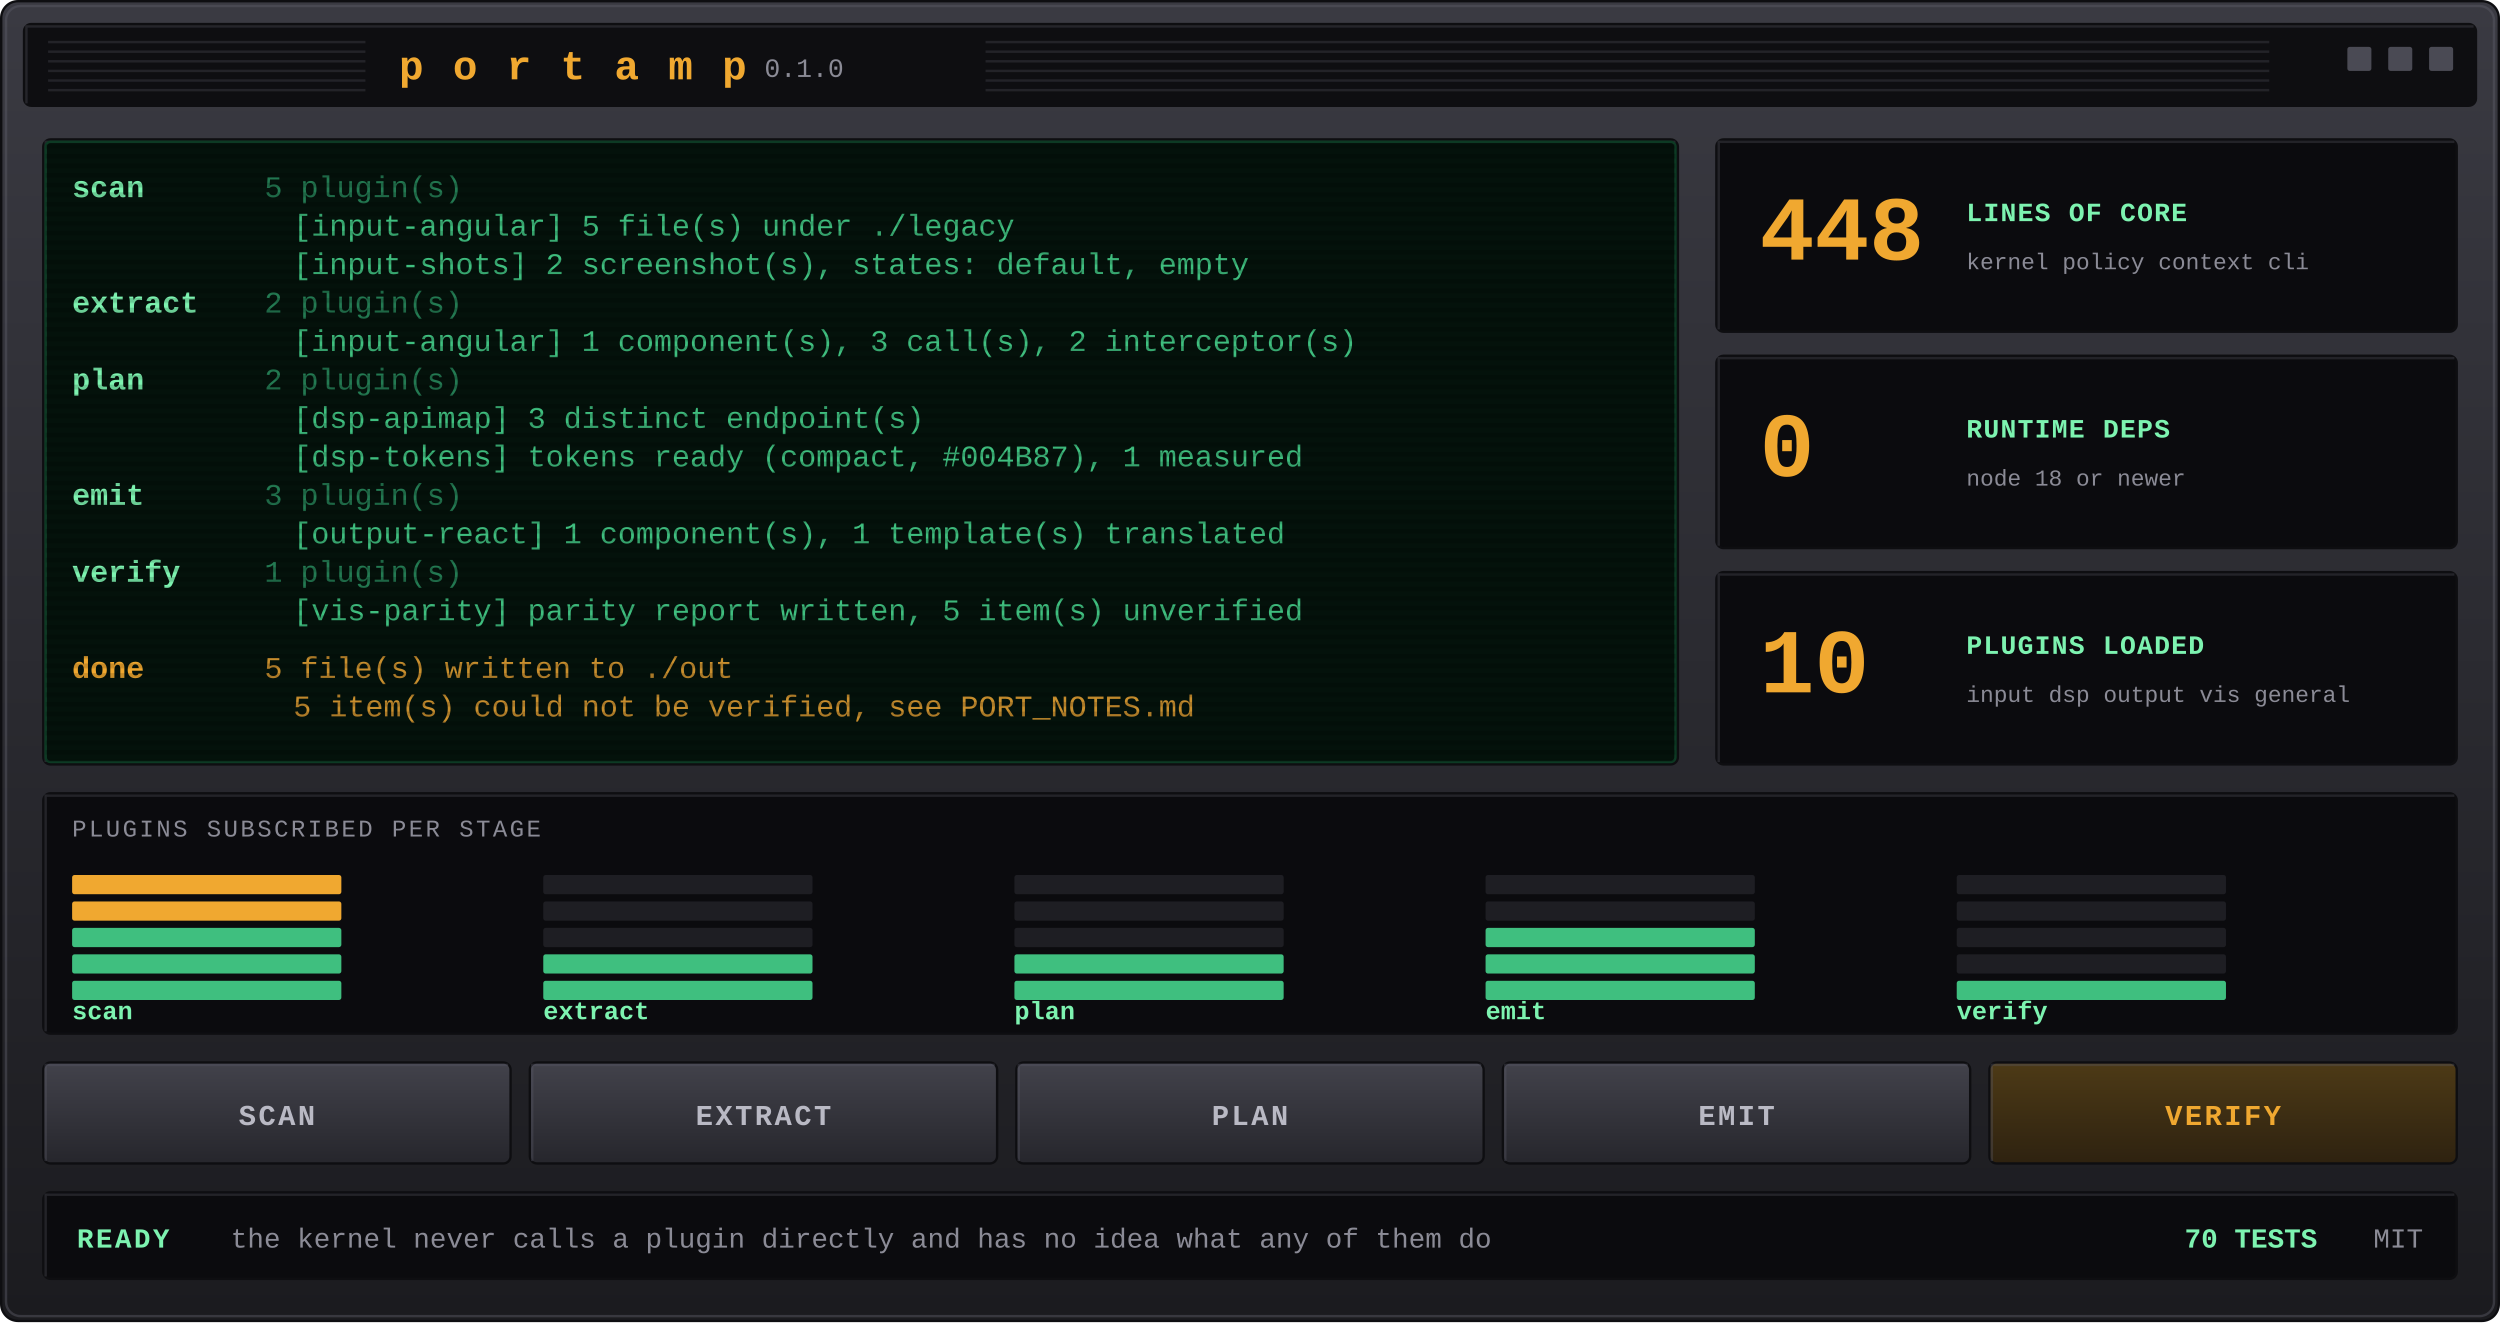
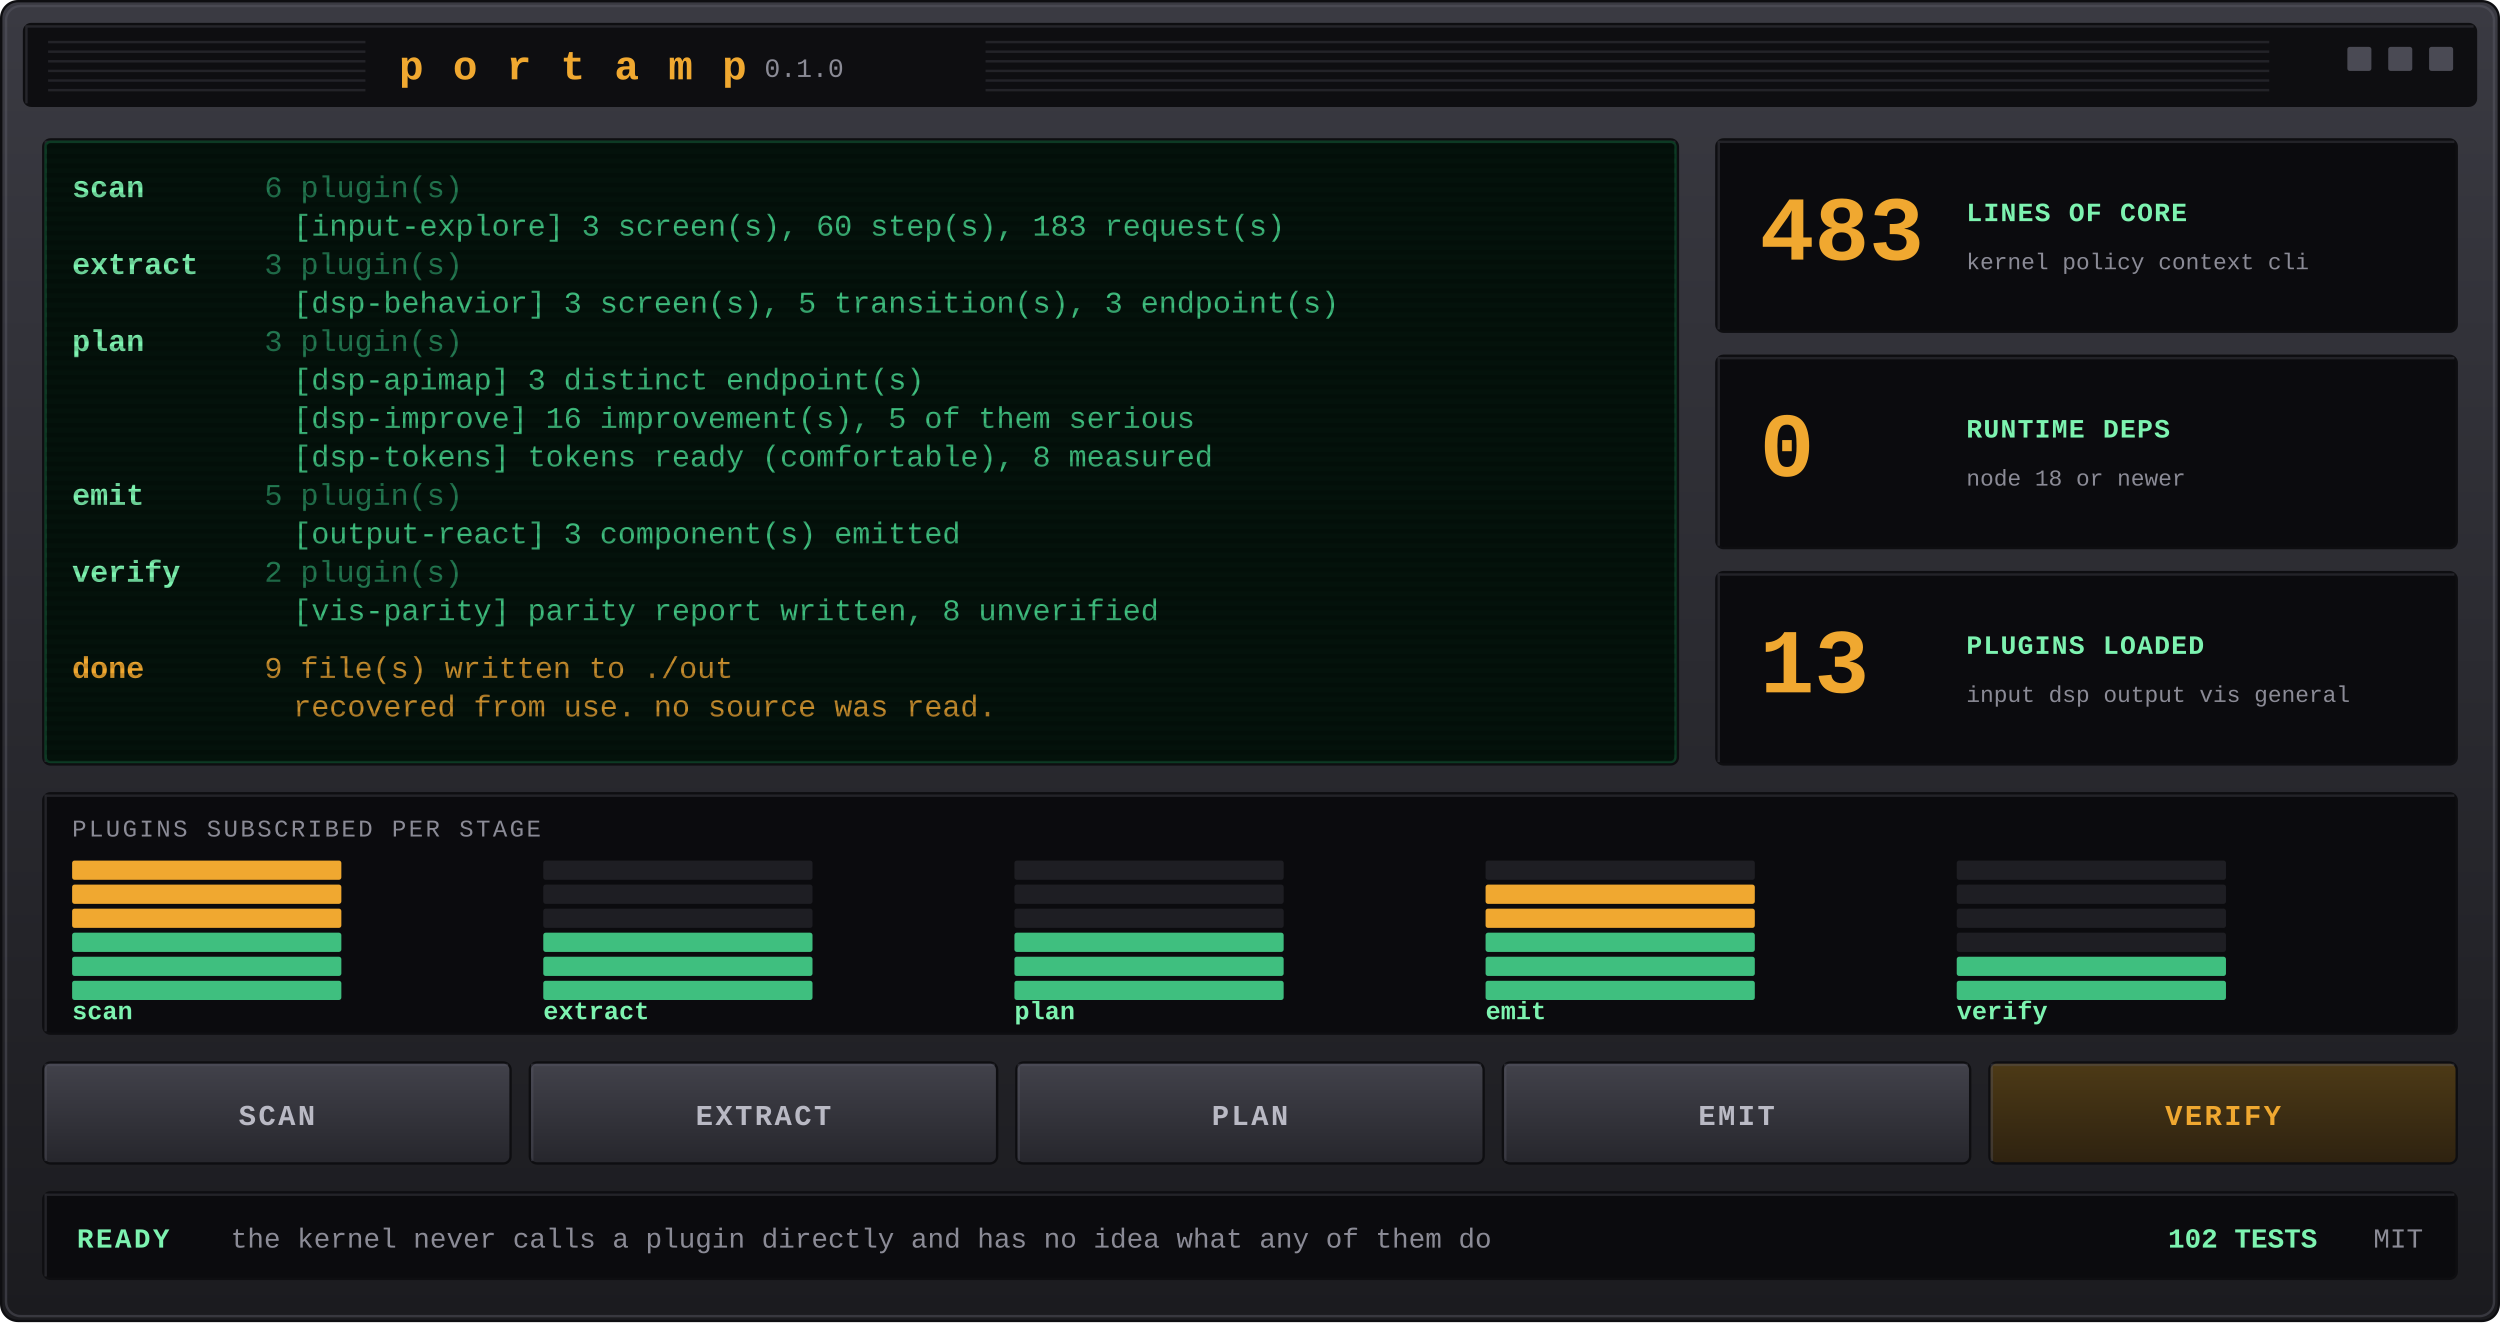
<svg xmlns="http://www.w3.org/2000/svg" viewBox="0 0 1040 550" width="1040" height="550" role="img" aria-label="A skinned console mockup for portamp showing a pipeline run, plugin meters and stage buttons">
  <defs>
    <linearGradient id="chassis" x1="0" y1="0" x2="0" y2="1">
      <stop offset="0" stop-color="#3a3a42" />
      <stop offset="1" stop-color="#1b1b1f" />
    </linearGradient>
    <linearGradient id="btn" x1="0" y1="0" x2="0" y2="1">
      <stop offset="0" stop-color="#42424b" />
      <stop offset="1" stop-color="#26262c" />
    </linearGradient>
    <linearGradient id="btnlit" x1="0" y1="0" x2="0" y2="1">
      <stop offset="0" stop-color="#4d3a16" />
      <stop offset="1" stop-color="#2e2210" />
    </linearGradient>
    <pattern id="scan" width="4" height="4" patternUnits="userSpaceOnUse">
      <rect width="4" height="2" fill="#000000" opacity="0.16" />
    </pattern>
  </defs>
  <rect x="0.5" y="0.5" width="1039" height="549" rx="7" fill="url(#chassis)" stroke="#0e0e11" />
  <rect x="2.5" y="2.5" width="1035" height="545" rx="6" fill="none" stroke="#5a5a66" opacity="0.45" />
  <rect x="10" y="10" width="1020" height="34" rx="3" fill="#0e0e11" stroke="#0e0e11" />
  <path d="M11 43 L11 11 L1029 11" fill="none" stroke="#5a5a66" opacity="0.3" />
  <rect x="20" y="17" width="132" height="1" fill="#5a5a66" opacity="0.28" />
  <rect x="410" y="17" width="534" height="1" fill="#5a5a66" opacity="0.28" />
  <rect x="20" y="21" width="132" height="1" fill="#5a5a66" opacity="0.28" />
  <rect x="410" y="21" width="534" height="1" fill="#5a5a66" opacity="0.28" />
  <rect x="20" y="25" width="132" height="1" fill="#5a5a66" opacity="0.28" />
  <rect x="410" y="25" width="534" height="1" fill="#5a5a66" opacity="0.28" />
  <rect x="20" y="29" width="132" height="1" fill="#5a5a66" opacity="0.28" />
  <rect x="410" y="29" width="534" height="1" fill="#5a5a66" opacity="0.28" />
  <rect x="20" y="33" width="132" height="1" fill="#5a5a66" opacity="0.28" />
  <rect x="410" y="33" width="534" height="1" fill="#5a5a66" opacity="0.28" />
  <rect x="20" y="37" width="132" height="1" fill="#5a5a66" opacity="0.28" />
  <rect x="410" y="37" width="534" height="1" fill="#5a5a66" opacity="0.28" />
  <text x="166" y="33" font-family="ui-monospace, SFMono-Regular, Menlo, Consolas, 'Liberation Mono', monospace" font-size="17" font-weight="bold" fill="#f0a830" text-anchor="start" letter-spacing="1">p o r t a m p</text>
  <text x="318" y="32" font-family="ui-monospace, SFMono-Regular, Menlo, Consolas, 'Liberation Mono', monospace" font-size="11" font-weight="normal" fill="#8b8b96" text-anchor="start">0.1.0</text>
  <rect x="1010" y="19" width="11" height="11" rx="1.5" fill="#4a4a54" stroke="#0e0e11" />
  <rect x="993" y="19" width="11" height="11" rx="1.5" fill="#4a4a54" stroke="#0e0e11" />
  <rect x="976" y="19" width="11" height="11" rx="1.5" fill="#4a4a54" stroke="#0e0e11" />
  <rect x="18" y="58" width="680" height="260" rx="3" fill="#04120b" stroke="#0e0e11" />
  <path d="M19 317 L19 59 L697 59" fill="none" stroke="#5a5a66" opacity="0.3" />
  <rect x="19" y="59" width="678" height="258" rx="2" fill="none" stroke="#0d3a24" />
  <text x="30" y="82" font-family="ui-monospace, SFMono-Regular, Menlo, Consolas, 'Liberation Mono', monospace" font-size="12.5" font-weight="bold" fill="#7df3b0" text-anchor="start">scan</text>
-   <text x="110" y="82" font-family="ui-monospace, SFMono-Regular, Menlo, Consolas, 'Liberation Mono', monospace" font-size="12.5" font-weight="normal" fill="#237a52" text-anchor="start">5 plugin(s)</text>
-   <text x="122" y="98" font-family="ui-monospace, SFMono-Regular, Menlo, Consolas, 'Liberation Mono', monospace" font-size="12.5" font-weight="normal" fill="#3fbf7f" text-anchor="start">[input-angular]  5 file(s) under ./legacy</text>
-   <text x="122" y="114" font-family="ui-monospace, SFMono-Regular, Menlo, Consolas, 'Liberation Mono', monospace" font-size="12.5" font-weight="normal" fill="#3fbf7f" text-anchor="start">[input-shots]    2 screenshot(s), states: default, empty</text>
-   <text x="30" y="130" font-family="ui-monospace, SFMono-Regular, Menlo, Consolas, 'Liberation Mono', monospace" font-size="12.5" font-weight="bold" fill="#7df3b0" text-anchor="start">extract</text>
-   <text x="110" y="130" font-family="ui-monospace, SFMono-Regular, Menlo, Consolas, 'Liberation Mono', monospace" font-size="12.5" font-weight="normal" fill="#237a52" text-anchor="start">2 plugin(s)</text>
-   <text x="122" y="146" font-family="ui-monospace, SFMono-Regular, Menlo, Consolas, 'Liberation Mono', monospace" font-size="12.5" font-weight="normal" fill="#3fbf7f" text-anchor="start">[input-angular]  1 component(s), 3 call(s), 2 interceptor(s)</text>
-   <text x="30" y="162" font-family="ui-monospace, SFMono-Regular, Menlo, Consolas, 'Liberation Mono', monospace" font-size="12.5" font-weight="bold" fill="#7df3b0" text-anchor="start">plan</text>
-   <text x="110" y="162" font-family="ui-monospace, SFMono-Regular, Menlo, Consolas, 'Liberation Mono', monospace" font-size="12.5" font-weight="normal" fill="#237a52" text-anchor="start">2 plugin(s)</text>
-   <text x="122" y="178" font-family="ui-monospace, SFMono-Regular, Menlo, Consolas, 'Liberation Mono', monospace" font-size="12.5" font-weight="normal" fill="#3fbf7f" text-anchor="start">[dsp-apimap]     3 distinct endpoint(s)</text>
-   <text x="122" y="194" font-family="ui-monospace, SFMono-Regular, Menlo, Consolas, 'Liberation Mono', monospace" font-size="12.5" font-weight="normal" fill="#3fbf7f" text-anchor="start">[dsp-tokens]     tokens ready (compact, #004B87), 1 measured</text>
+   <text x="110" y="82" font-family="ui-monospace, SFMono-Regular, Menlo, Consolas, 'Liberation Mono', monospace" font-size="12.5" font-weight="normal" fill="#237a52" text-anchor="start">6 plugin(s)</text>
+   <text x="122" y="98" font-family="ui-monospace, SFMono-Regular, Menlo, Consolas, 'Liberation Mono', monospace" font-size="12.5" font-weight="normal" fill="#3fbf7f" text-anchor="start">[input-explore]  3 screen(s), 60 step(s), 183 request(s)</text>
+   <text x="30" y="114" font-family="ui-monospace, SFMono-Regular, Menlo, Consolas, 'Liberation Mono', monospace" font-size="12.5" font-weight="bold" fill="#7df3b0" text-anchor="start">extract</text>
+   <text x="110" y="114" font-family="ui-monospace, SFMono-Regular, Menlo, Consolas, 'Liberation Mono', monospace" font-size="12.5" font-weight="normal" fill="#237a52" text-anchor="start">3 plugin(s)</text>
+   <text x="122" y="130" font-family="ui-monospace, SFMono-Regular, Menlo, Consolas, 'Liberation Mono', monospace" font-size="12.5" font-weight="normal" fill="#3fbf7f" text-anchor="start">[dsp-behavior]   3 screen(s), 5 transition(s), 3 endpoint(s)</text>
+   <text x="30" y="146" font-family="ui-monospace, SFMono-Regular, Menlo, Consolas, 'Liberation Mono', monospace" font-size="12.5" font-weight="bold" fill="#7df3b0" text-anchor="start">plan</text>
+   <text x="110" y="146" font-family="ui-monospace, SFMono-Regular, Menlo, Consolas, 'Liberation Mono', monospace" font-size="12.5" font-weight="normal" fill="#237a52" text-anchor="start">3 plugin(s)</text>
+   <text x="122" y="162" font-family="ui-monospace, SFMono-Regular, Menlo, Consolas, 'Liberation Mono', monospace" font-size="12.5" font-weight="normal" fill="#3fbf7f" text-anchor="start">[dsp-apimap]     3 distinct endpoint(s)</text>
+   <text x="122" y="178" font-family="ui-monospace, SFMono-Regular, Menlo, Consolas, 'Liberation Mono', monospace" font-size="12.5" font-weight="normal" fill="#3fbf7f" text-anchor="start">[dsp-improve]    16 improvement(s), 5 of them serious</text>
+   <text x="122" y="194" font-family="ui-monospace, SFMono-Regular, Menlo, Consolas, 'Liberation Mono', monospace" font-size="12.5" font-weight="normal" fill="#3fbf7f" text-anchor="start">[dsp-tokens]     tokens ready (comfortable), 8 measured</text>
  <text x="30" y="210" font-family="ui-monospace, SFMono-Regular, Menlo, Consolas, 'Liberation Mono', monospace" font-size="12.5" font-weight="bold" fill="#7df3b0" text-anchor="start">emit</text>
-   <text x="110" y="210" font-family="ui-monospace, SFMono-Regular, Menlo, Consolas, 'Liberation Mono', monospace" font-size="12.5" font-weight="normal" fill="#237a52" text-anchor="start">3 plugin(s)</text>
-   <text x="122" y="226" font-family="ui-monospace, SFMono-Regular, Menlo, Consolas, 'Liberation Mono', monospace" font-size="12.5" font-weight="normal" fill="#3fbf7f" text-anchor="start">[output-react]   1 component(s), 1 template(s) translated</text>
+   <text x="110" y="210" font-family="ui-monospace, SFMono-Regular, Menlo, Consolas, 'Liberation Mono', monospace" font-size="12.5" font-weight="normal" fill="#237a52" text-anchor="start">5 plugin(s)</text>
+   <text x="122" y="226" font-family="ui-monospace, SFMono-Regular, Menlo, Consolas, 'Liberation Mono', monospace" font-size="12.5" font-weight="normal" fill="#3fbf7f" text-anchor="start">[output-react]   3 component(s) emitted</text>
  <text x="30" y="242" font-family="ui-monospace, SFMono-Regular, Menlo, Consolas, 'Liberation Mono', monospace" font-size="12.5" font-weight="bold" fill="#7df3b0" text-anchor="start">verify</text>
-   <text x="110" y="242" font-family="ui-monospace, SFMono-Regular, Menlo, Consolas, 'Liberation Mono', monospace" font-size="12.5" font-weight="normal" fill="#237a52" text-anchor="start">1 plugin(s)</text>
-   <text x="122" y="258" font-family="ui-monospace, SFMono-Regular, Menlo, Consolas, 'Liberation Mono', monospace" font-size="12.5" font-weight="normal" fill="#3fbf7f" text-anchor="start">[vis-parity]     parity report written, 5 item(s) unverified</text>
+   <text x="110" y="242" font-family="ui-monospace, SFMono-Regular, Menlo, Consolas, 'Liberation Mono', monospace" font-size="12.5" font-weight="normal" fill="#237a52" text-anchor="start">2 plugin(s)</text>
+   <text x="122" y="258" font-family="ui-monospace, SFMono-Regular, Menlo, Consolas, 'Liberation Mono', monospace" font-size="12.5" font-weight="normal" fill="#3fbf7f" text-anchor="start">[vis-parity]     parity report written, 8 unverified</text>
  <text x="30" y="282" font-family="ui-monospace, SFMono-Regular, Menlo, Consolas, 'Liberation Mono', monospace" font-size="12.5" font-weight="bold" fill="#f0a830" text-anchor="start">done</text>
-   <text x="110" y="282" font-family="ui-monospace, SFMono-Regular, Menlo, Consolas, 'Liberation Mono', monospace" font-size="12.5" font-weight="normal" fill="#c98f2e" text-anchor="start">5 file(s) written to ./out</text>
-   <text x="122" y="298" font-family="ui-monospace, SFMono-Regular, Menlo, Consolas, 'Liberation Mono', monospace" font-size="12.5" font-weight="normal" fill="#c98f2e" text-anchor="start">5 item(s) could not be verified, see PORT_NOTES.md</text>
+   <text x="110" y="282" font-family="ui-monospace, SFMono-Regular, Menlo, Consolas, 'Liberation Mono', monospace" font-size="12.5" font-weight="normal" fill="#c98f2e" text-anchor="start">9 file(s) written to ./out</text>
+   <text x="122" y="298" font-family="ui-monospace, SFMono-Regular, Menlo, Consolas, 'Liberation Mono', monospace" font-size="12.5" font-weight="normal" fill="#c98f2e" text-anchor="start">recovered from use. no source was read.</text>
  <rect x="19" y="59" width="678" height="258" rx="2" fill="url(#scan)" />
  <rect x="714" y="58" width="308" height="80" rx="3" fill="#0b0b0e" stroke="#0e0e11" />
  <path d="M715 137 L715 59 L1021 59" fill="none" stroke="#5a5a66" opacity="0.3" />
-   <text x="732" y="108" font-family="ui-monospace, SFMono-Regular, Menlo, Consolas, 'Liberation Mono', monospace" font-size="38" font-weight="bold" fill="#f0a830" text-anchor="start">448</text>
+   <text x="732" y="108" font-family="ui-monospace, SFMono-Regular, Menlo, Consolas, 'Liberation Mono', monospace" font-size="38" font-weight="bold" fill="#f0a830" text-anchor="start">483</text>
  <text x="818" y="92" font-family="ui-monospace, SFMono-Regular, Menlo, Consolas, 'Liberation Mono', monospace" font-size="11" font-weight="bold" fill="#7df3b0" text-anchor="start" letter-spacing="0.5">LINES OF CORE</text>
  <text x="818" y="112" font-family="ui-monospace, SFMono-Regular, Menlo, Consolas, 'Liberation Mono', monospace" font-size="9.5" font-weight="normal" fill="#8b8b96" text-anchor="start">kernel policy context cli</text>
  <rect x="714" y="148" width="308" height="80" rx="3" fill="#0b0b0e" stroke="#0e0e11" />
  <path d="M715 227 L715 149 L1021 149" fill="none" stroke="#5a5a66" opacity="0.3" />
  <text x="732" y="198" font-family="ui-monospace, SFMono-Regular, Menlo, Consolas, 'Liberation Mono', monospace" font-size="38" font-weight="bold" fill="#f0a830" text-anchor="start">0</text>
  <text x="818" y="182" font-family="ui-monospace, SFMono-Regular, Menlo, Consolas, 'Liberation Mono', monospace" font-size="11" font-weight="bold" fill="#7df3b0" text-anchor="start" letter-spacing="0.5">RUNTIME DEPS</text>
  <text x="818" y="202" font-family="ui-monospace, SFMono-Regular, Menlo, Consolas, 'Liberation Mono', monospace" font-size="9.5" font-weight="normal" fill="#8b8b96" text-anchor="start">node 18 or newer</text>
  <rect x="714" y="238" width="308" height="80" rx="3" fill="#0b0b0e" stroke="#0e0e11" />
  <path d="M715 317 L715 239 L1021 239" fill="none" stroke="#5a5a66" opacity="0.3" />
-   <text x="732" y="288" font-family="ui-monospace, SFMono-Regular, Menlo, Consolas, 'Liberation Mono', monospace" font-size="38" font-weight="bold" fill="#f0a830" text-anchor="start">10</text>
+   <text x="732" y="288" font-family="ui-monospace, SFMono-Regular, Menlo, Consolas, 'Liberation Mono', monospace" font-size="38" font-weight="bold" fill="#f0a830" text-anchor="start">13</text>
  <text x="818" y="272" font-family="ui-monospace, SFMono-Regular, Menlo, Consolas, 'Liberation Mono', monospace" font-size="11" font-weight="bold" fill="#7df3b0" text-anchor="start" letter-spacing="0.5">PLUGINS LOADED</text>
  <text x="818" y="292" font-family="ui-monospace, SFMono-Regular, Menlo, Consolas, 'Liberation Mono', monospace" font-size="9.5" font-weight="normal" fill="#8b8b96" text-anchor="start">input dsp output vis general</text>
  <rect x="18" y="330" width="1004" height="100" rx="3" fill="#0b0b0e" stroke="#0e0e11" />
  <path d="M19 429 L19 331 L1021 331" fill="none" stroke="#5a5a66" opacity="0.3" />
  <text x="30" y="348" font-family="ui-monospace, SFMono-Regular, Menlo, Consolas, 'Liberation Mono', monospace" font-size="10" font-weight="normal" fill="#8b8b96" text-anchor="start" letter-spacing="1">PLUGINS SUBSCRIBED PER STAGE</text>
  <rect x="30.0" y="408" width="112" height="8" rx="1" fill="#3fbf7f" />
-   <rect x="30.0" y="397" width="112" height="8" rx="1" fill="#3fbf7f" />
-   <rect x="30.0" y="386" width="112" height="8" rx="1" fill="#3fbf7f" />
-   <rect x="30.0" y="375" width="112" height="8" rx="1" fill="#f0a830" />
-   <rect x="30.0" y="364" width="112" height="8" rx="1" fill="#f0a830" />
+   <rect x="30.0" y="398" width="112" height="8" rx="1" fill="#3fbf7f" />
+   <rect x="30.0" y="388" width="112" height="8" rx="1" fill="#3fbf7f" />
+   <rect x="30.0" y="378" width="112" height="8" rx="1" fill="#f0a830" />
+   <rect x="30.0" y="368" width="112" height="8" rx="1" fill="#f0a830" />
+   <rect x="30.0" y="358" width="112" height="8" rx="1" fill="#f0a830" />
  <text x="30.0" y="424" font-family="ui-monospace, SFMono-Regular, Menlo, Consolas, 'Liberation Mono', monospace" font-size="10.5" font-weight="bold" fill="#7df3b0" text-anchor="start">scan</text>
  <rect x="226.0" y="408" width="112" height="8" rx="1" fill="#3fbf7f" />
-   <rect x="226.0" y="397" width="112" height="8" rx="1" fill="#3fbf7f" />
-   <rect x="226.0" y="386" width="112" height="8" rx="1" fill="#1e1e23" />
-   <rect x="226.0" y="375" width="112" height="8" rx="1" fill="#1e1e23" />
-   <rect x="226.0" y="364" width="112" height="8" rx="1" fill="#1e1e23" />
+   <rect x="226.0" y="398" width="112" height="8" rx="1" fill="#3fbf7f" />
+   <rect x="226.0" y="388" width="112" height="8" rx="1" fill="#3fbf7f" />
+   <rect x="226.0" y="378" width="112" height="8" rx="1" fill="#1e1e23" />
+   <rect x="226.0" y="368" width="112" height="8" rx="1" fill="#1e1e23" />
+   <rect x="226.0" y="358" width="112" height="8" rx="1" fill="#1e1e23" />
  <text x="226.0" y="424" font-family="ui-monospace, SFMono-Regular, Menlo, Consolas, 'Liberation Mono', monospace" font-size="10.5" font-weight="bold" fill="#7df3b0" text-anchor="start">extract</text>
  <rect x="422.0" y="408" width="112" height="8" rx="1" fill="#3fbf7f" />
-   <rect x="422.0" y="397" width="112" height="8" rx="1" fill="#3fbf7f" />
-   <rect x="422.0" y="386" width="112" height="8" rx="1" fill="#1e1e23" />
-   <rect x="422.0" y="375" width="112" height="8" rx="1" fill="#1e1e23" />
-   <rect x="422.0" y="364" width="112" height="8" rx="1" fill="#1e1e23" />
+   <rect x="422.0" y="398" width="112" height="8" rx="1" fill="#3fbf7f" />
+   <rect x="422.0" y="388" width="112" height="8" rx="1" fill="#3fbf7f" />
+   <rect x="422.0" y="378" width="112" height="8" rx="1" fill="#1e1e23" />
+   <rect x="422.0" y="368" width="112" height="8" rx="1" fill="#1e1e23" />
+   <rect x="422.0" y="358" width="112" height="8" rx="1" fill="#1e1e23" />
  <text x="422.0" y="424" font-family="ui-monospace, SFMono-Regular, Menlo, Consolas, 'Liberation Mono', monospace" font-size="10.5" font-weight="bold" fill="#7df3b0" text-anchor="start">plan</text>
  <rect x="618.0" y="408" width="112" height="8" rx="1" fill="#3fbf7f" />
-   <rect x="618.0" y="397" width="112" height="8" rx="1" fill="#3fbf7f" />
-   <rect x="618.0" y="386" width="112" height="8" rx="1" fill="#3fbf7f" />
-   <rect x="618.0" y="375" width="112" height="8" rx="1" fill="#1e1e23" />
-   <rect x="618.0" y="364" width="112" height="8" rx="1" fill="#1e1e23" />
+   <rect x="618.0" y="398" width="112" height="8" rx="1" fill="#3fbf7f" />
+   <rect x="618.0" y="388" width="112" height="8" rx="1" fill="#3fbf7f" />
+   <rect x="618.0" y="378" width="112" height="8" rx="1" fill="#f0a830" />
+   <rect x="618.0" y="368" width="112" height="8" rx="1" fill="#f0a830" />
+   <rect x="618.0" y="358" width="112" height="8" rx="1" fill="#1e1e23" />
  <text x="618.0" y="424" font-family="ui-monospace, SFMono-Regular, Menlo, Consolas, 'Liberation Mono', monospace" font-size="10.5" font-weight="bold" fill="#7df3b0" text-anchor="start">emit</text>
  <rect x="814.0" y="408" width="112" height="8" rx="1" fill="#3fbf7f" />
-   <rect x="814.0" y="397" width="112" height="8" rx="1" fill="#1e1e23" />
-   <rect x="814.0" y="386" width="112" height="8" rx="1" fill="#1e1e23" />
-   <rect x="814.0" y="375" width="112" height="8" rx="1" fill="#1e1e23" />
-   <rect x="814.0" y="364" width="112" height="8" rx="1" fill="#1e1e23" />
+   <rect x="814.0" y="398" width="112" height="8" rx="1" fill="#3fbf7f" />
+   <rect x="814.0" y="388" width="112" height="8" rx="1" fill="#1e1e23" />
+   <rect x="814.0" y="378" width="112" height="8" rx="1" fill="#1e1e23" />
+   <rect x="814.0" y="368" width="112" height="8" rx="1" fill="#1e1e23" />
+   <rect x="814.0" y="358" width="112" height="8" rx="1" fill="#1e1e23" />
  <text x="814.0" y="424" font-family="ui-monospace, SFMono-Regular, Menlo, Consolas, 'Liberation Mono', monospace" font-size="10.5" font-weight="bold" fill="#7df3b0" text-anchor="start">verify</text>
  <rect x="18.0" y="442" width="194.4" height="42" rx="3" fill="url(#btn)" stroke="#0e0e11" />
  <path d="M19.0 483 L19.0 443 L211.4 443" fill="none" stroke="#5a5a66" opacity="0.35" />
  <text x="115.2" y="468" font-family="ui-monospace, SFMono-Regular, Menlo, Consolas, 'Liberation Mono', monospace" font-size="12" font-weight="bold" fill="#b9b9c4" text-anchor="middle" letter-spacing="1">SCAN</text>
  <rect x="220.4" y="442" width="194.4" height="42" rx="3" fill="url(#btn)" stroke="#0e0e11" />
  <path d="M221.4 483 L221.4 443 L413.8 443" fill="none" stroke="#5a5a66" opacity="0.35" />
  <text x="317.6" y="468" font-family="ui-monospace, SFMono-Regular, Menlo, Consolas, 'Liberation Mono', monospace" font-size="12" font-weight="bold" fill="#b9b9c4" text-anchor="middle" letter-spacing="1">EXTRACT</text>
  <rect x="422.8" y="442" width="194.4" height="42" rx="3" fill="url(#btn)" stroke="#0e0e11" />
  <path d="M423.8 483 L423.8 443 L616.2 443" fill="none" stroke="#5a5a66" opacity="0.35" />
  <text x="520.0" y="468" font-family="ui-monospace, SFMono-Regular, Menlo, Consolas, 'Liberation Mono', monospace" font-size="12" font-weight="bold" fill="#b9b9c4" text-anchor="middle" letter-spacing="1">PLAN</text>
  <rect x="625.2" y="442" width="194.4" height="42" rx="3" fill="url(#btn)" stroke="#0e0e11" />
  <path d="M626.2 483 L626.2 443 L818.6 443" fill="none" stroke="#5a5a66" opacity="0.35" />
  <text x="722.4" y="468" font-family="ui-monospace, SFMono-Regular, Menlo, Consolas, 'Liberation Mono', monospace" font-size="12" font-weight="bold" fill="#b9b9c4" text-anchor="middle" letter-spacing="1">EMIT</text>
  <rect x="827.6" y="442" width="194.4" height="42" rx="3" fill="url(#btnlit)" stroke="#0e0e11" />
  <path d="M828.6 483 L828.6 443 L1021.0 443" fill="none" stroke="#5a5a66" opacity="0.35" />
  <text x="924.8" y="468" font-family="ui-monospace, SFMono-Regular, Menlo, Consolas, 'Liberation Mono', monospace" font-size="12" font-weight="bold" fill="#f0a830" text-anchor="middle" letter-spacing="1">VERIFY</text>
  <rect x="18" y="496" width="1004" height="36" rx="3" fill="#0b0b0e" stroke="#0e0e11" />
  <path d="M19 531 L19 497 L1021 497" fill="none" stroke="#5a5a66" opacity="0.3" />
  <text x="32" y="519" font-family="ui-monospace, SFMono-Regular, Menlo, Consolas, 'Liberation Mono', monospace" font-size="11.5" font-weight="bold" fill="#7df3b0" text-anchor="start" letter-spacing="1">READY</text>
  <text x="96" y="519" font-family="ui-monospace, SFMono-Regular, Menlo, Consolas, 'Liberation Mono', monospace" font-size="11.5" font-weight="normal" fill="#8b8b96" text-anchor="start">the kernel never calls a plugin directly and has no idea what any of them do</text>
-   <text x="964" y="519" font-family="ui-monospace, SFMono-Regular, Menlo, Consolas, 'Liberation Mono', monospace" font-size="11.5" font-weight="bold" fill="#7df3b0" text-anchor="end">70 TESTS</text>
+   <text x="964" y="519" font-family="ui-monospace, SFMono-Regular, Menlo, Consolas, 'Liberation Mono', monospace" font-size="11.5" font-weight="bold" fill="#7df3b0" text-anchor="end">102 TESTS</text>
  <text x="1008" y="519" font-family="ui-monospace, SFMono-Regular, Menlo, Consolas, 'Liberation Mono', monospace" font-size="11.5" font-weight="normal" fill="#8b8b96" text-anchor="end">MIT</text>
</svg>
